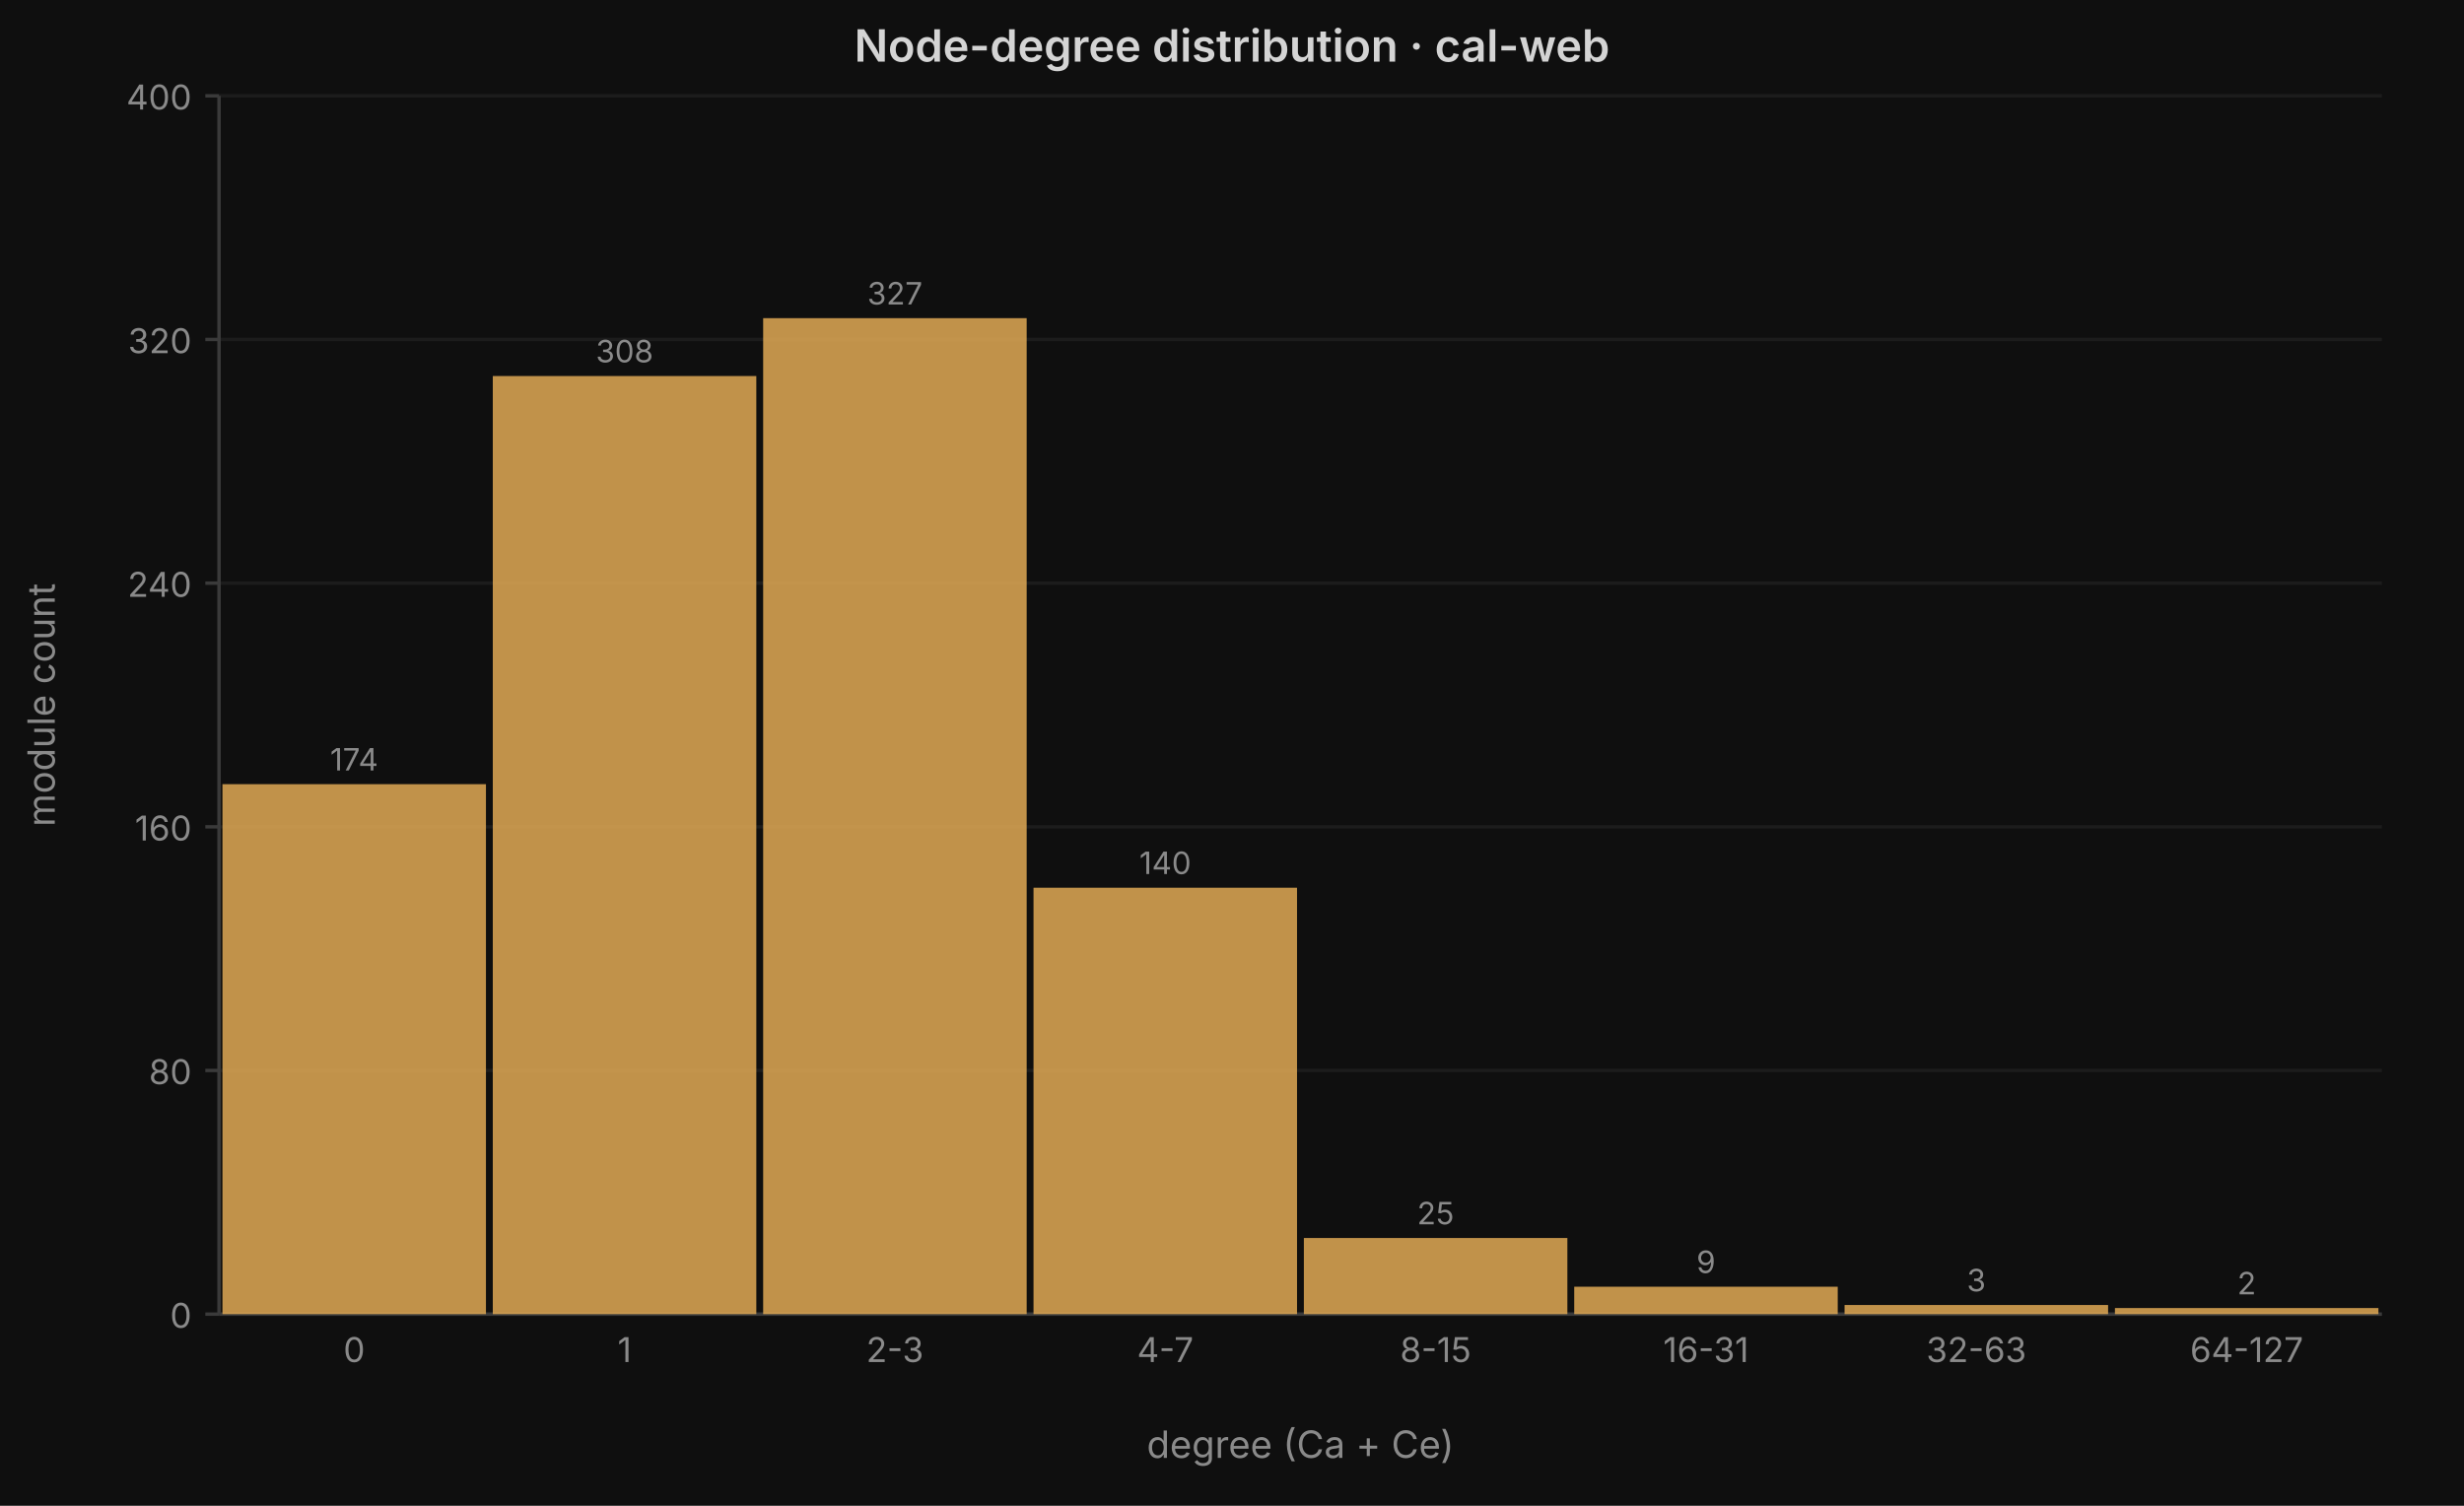
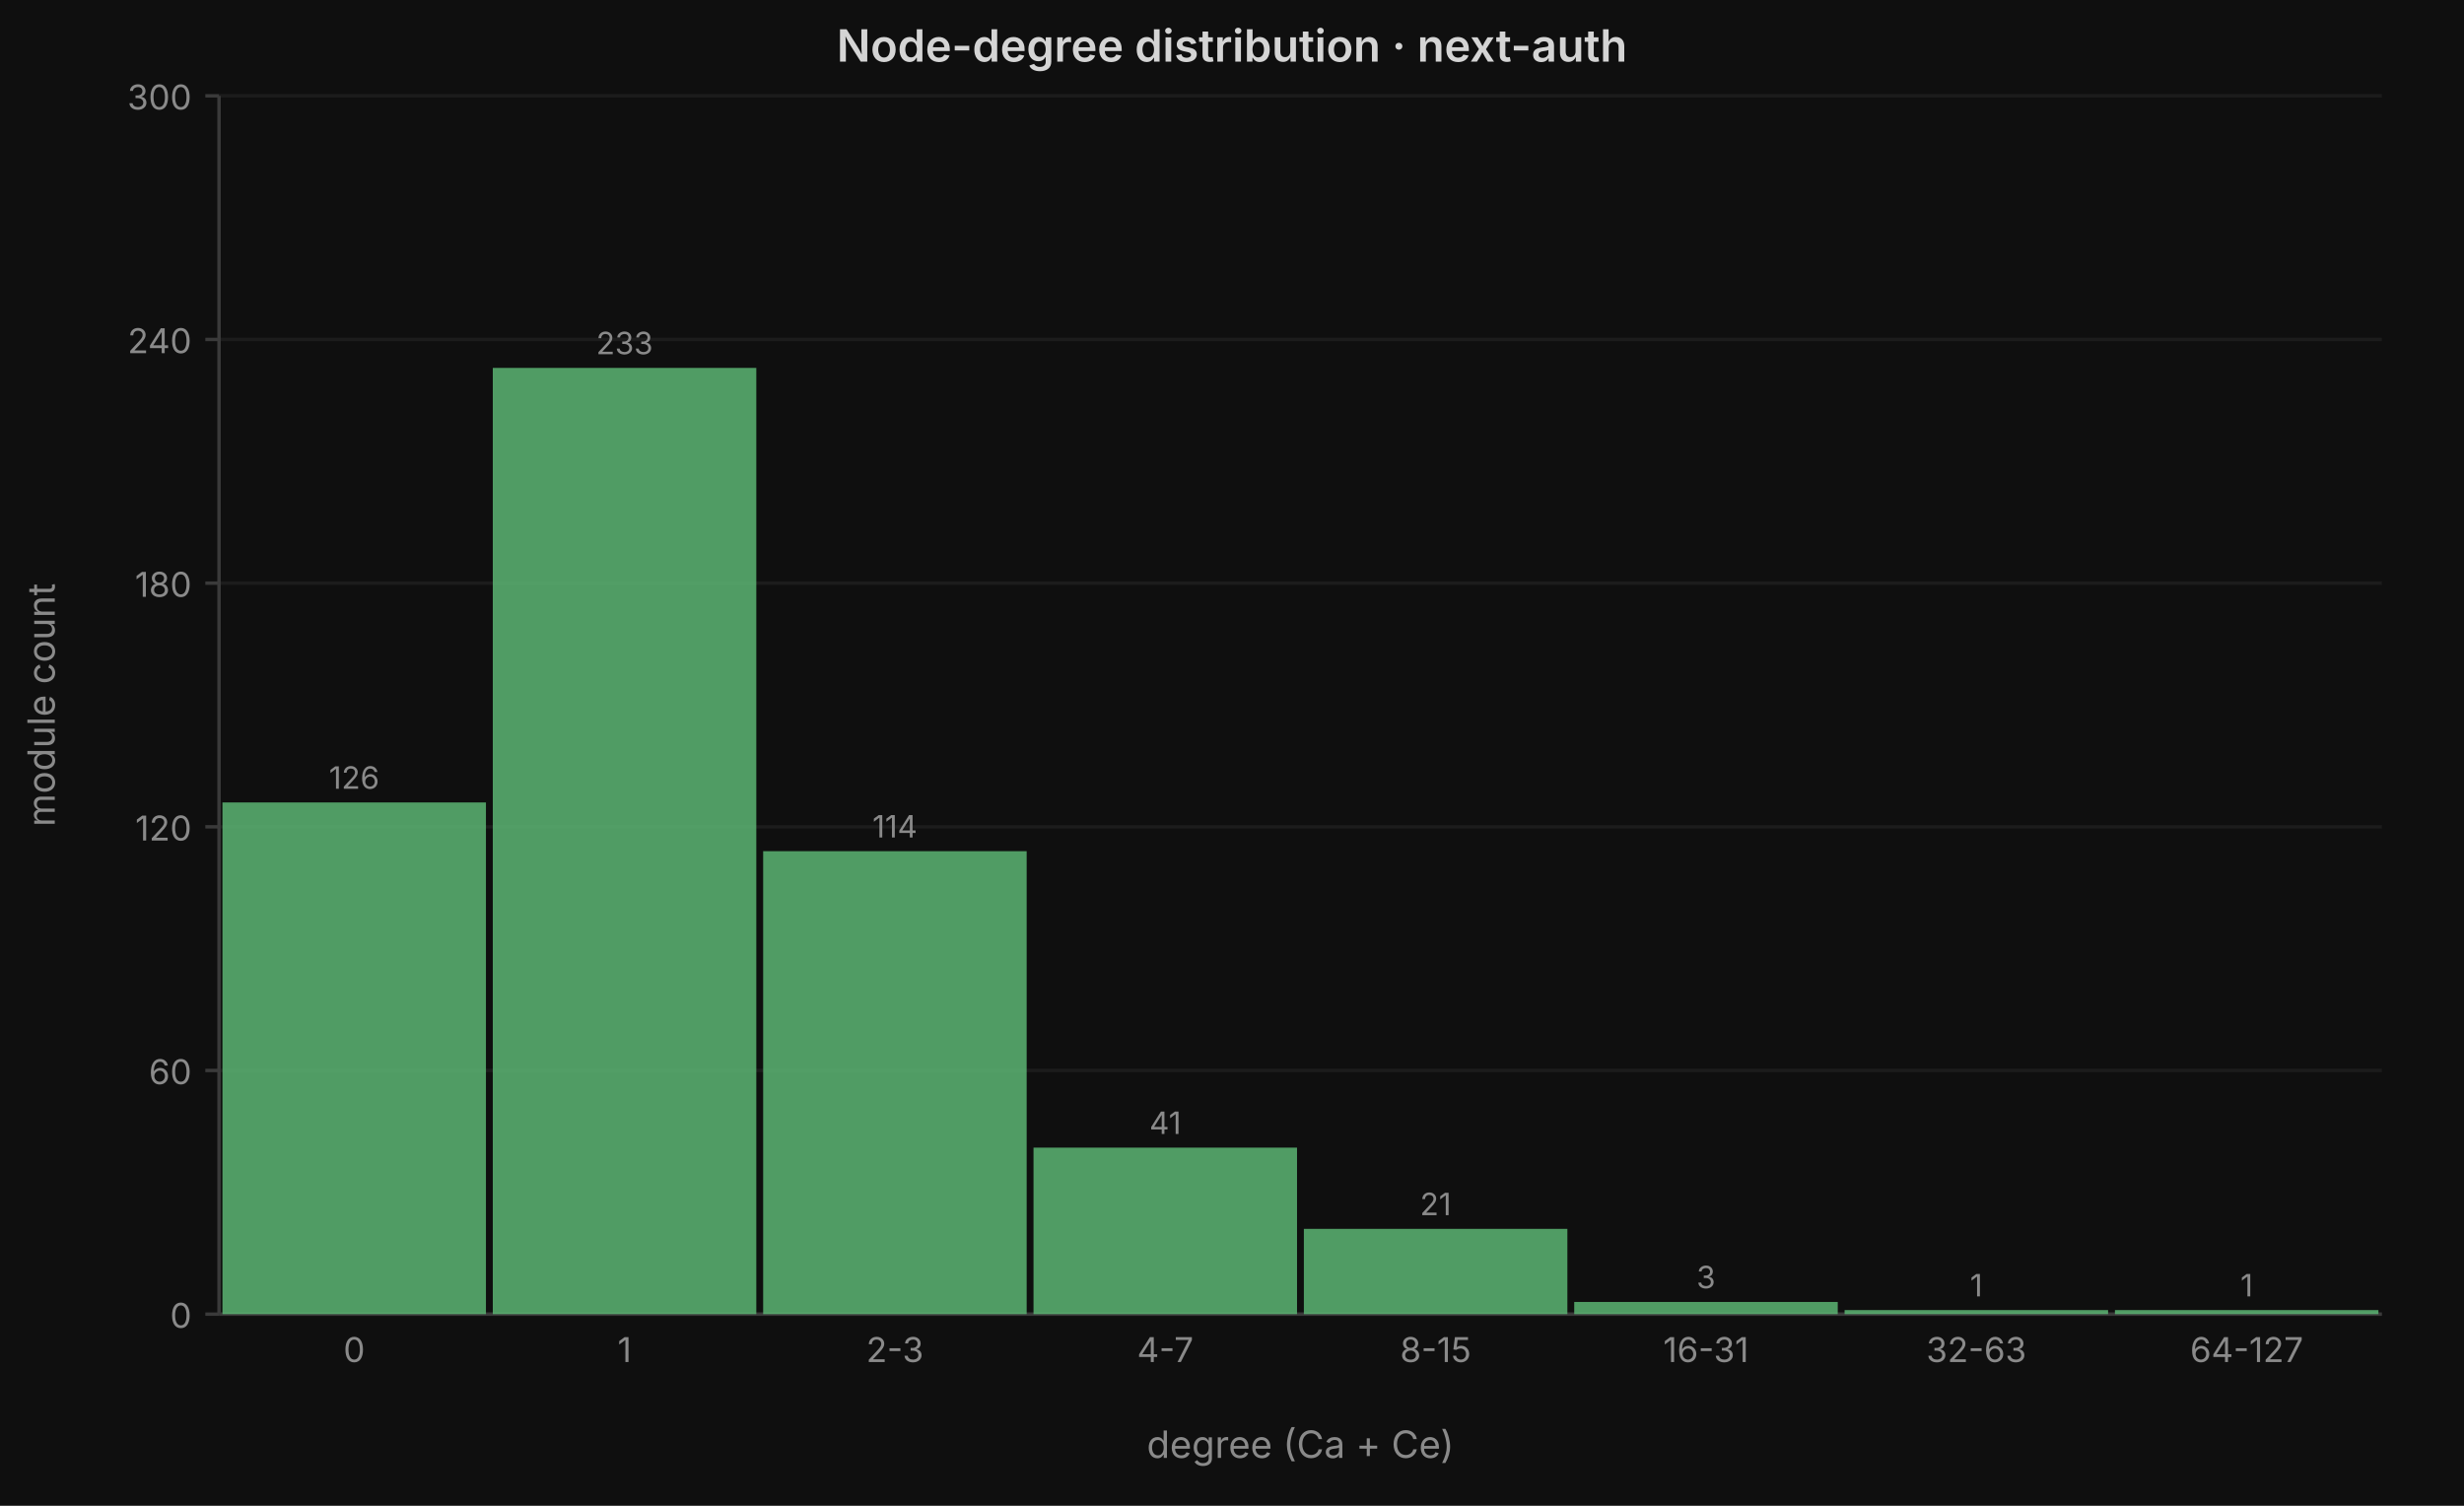
<svg xmlns="http://www.w3.org/2000/svg" viewBox="0 0 720 440" width="720" height="440" font-family="ui-sans-serif,system-ui,-apple-system,Segoe UI,sans-serif">
  <rect width="720" height="440" fill="#0f0f0f" />
-   <text x="360" y="18" fill="#d4d4d4" font-size="13" font-weight="600" text-anchor="middle">Node-degree distribution · cal-web</text>
+   <text x="360" y="18" fill="#d4d4d4" font-size="13" font-weight="600" text-anchor="middle">Node-degree distribution · next-auth</text>
  <line x1="64" y1="384" x2="696" y2="384" stroke="#3a3a3a" stroke-width="1" />
  <line x1="64" y1="28" x2="64" y2="384" stroke="#3a3a3a" stroke-width="1" />
  <line x1="60" y1="384" x2="64" y2="384" stroke="#3a3a3a" />
  <text x="56" y="388" fill="#8a8a8a" font-size="10" text-anchor="end">0</text>
  <line x1="64" y1="384" x2="696" y2="384" stroke="#3a3a3a" stroke-opacity="0.3" />
  <line x1="60" y1="312.8" x2="64" y2="312.8" stroke="#3a3a3a" />
-   <text x="56" y="316.8" fill="#8a8a8a" font-size="10" text-anchor="end">80</text>
+   <text x="56" y="316.8" fill="#8a8a8a" font-size="10" text-anchor="end">60</text>
  <line x1="64" y1="312.8" x2="696" y2="312.8" stroke="#3a3a3a" stroke-opacity="0.3" />
  <line x1="60" y1="241.6" x2="64" y2="241.6" stroke="#3a3a3a" />
-   <text x="56" y="245.6" fill="#8a8a8a" font-size="10" text-anchor="end">160</text>
+   <text x="56" y="245.6" fill="#8a8a8a" font-size="10" text-anchor="end">120</text>
  <line x1="64" y1="241.6" x2="696" y2="241.6" stroke="#3a3a3a" stroke-opacity="0.3" />
  <line x1="60" y1="170.4" x2="64" y2="170.4" stroke="#3a3a3a" />
-   <text x="56" y="174.4" fill="#8a8a8a" font-size="10" text-anchor="end">240</text>
+   <text x="56" y="174.4" fill="#8a8a8a" font-size="10" text-anchor="end">180</text>
  <line x1="64" y1="170.4" x2="696" y2="170.4" stroke="#3a3a3a" stroke-opacity="0.3" />
  <line x1="60" y1="99.2" x2="64" y2="99.2" stroke="#3a3a3a" />
-   <text x="56" y="103.2" fill="#8a8a8a" font-size="10" text-anchor="end">320</text>
+   <text x="56" y="103.2" fill="#8a8a8a" font-size="10" text-anchor="end">240</text>
  <line x1="64" y1="99.2" x2="696" y2="99.2" stroke="#3a3a3a" stroke-opacity="0.3" />
  <line x1="60" y1="28" x2="64" y2="28" stroke="#3a3a3a" />
-   <text x="56" y="32" fill="#8a8a8a" font-size="10" text-anchor="end">400</text>
+   <text x="56" y="32" fill="#8a8a8a" font-size="10" text-anchor="end">300</text>
  <line x1="64" y1="28" x2="696" y2="28" stroke="#3a3a3a" stroke-opacity="0.3" />
-   <rect x="65" y="229.14" width="77" height="154.86" fill="#e0a955" fill-opacity="0.85" />
-   <text x="103.5" y="225.14" fill="#8a8a8a" font-size="9" text-anchor="middle">174</text>
-   <rect x="144" y="109.88" width="77" height="274.12" fill="#e0a955" fill-opacity="0.85" />
-   <text x="182.5" y="105.88" fill="#8a8a8a" font-size="9" text-anchor="middle">308</text>
-   <rect x="223" y="92.97" width="77" height="291.03" fill="#e0a955" fill-opacity="0.85" />
-   <text x="261.5" y="88.97" fill="#8a8a8a" font-size="9" text-anchor="middle">327</text>
-   <rect x="302" y="259.4" width="77" height="124.6" fill="#e0a955" fill-opacity="0.85" />
-   <text x="340.5" y="255.4" fill="#8a8a8a" font-size="9" text-anchor="middle">140</text>
-   <rect x="381" y="361.75" width="77" height="22.25" fill="#e0a955" fill-opacity="0.85" />
-   <text x="419.5" y="357.75" fill="#8a8a8a" font-size="9" text-anchor="middle">25</text>
-   <rect x="460" y="375.99" width="77" height="8.01" fill="#e0a955" fill-opacity="0.85" />
-   <text x="498.5" y="371.99" fill="#8a8a8a" font-size="9" text-anchor="middle">9</text>
-   <rect x="539" y="381.33" width="77" height="2.67" fill="#e0a955" fill-opacity="0.85" />
-   <text x="577.5" y="377.33" fill="#8a8a8a" font-size="9" text-anchor="middle">3</text>
-   <rect x="618" y="382.22" width="77" height="1.78" fill="#e0a955" fill-opacity="0.85" />
-   <text x="656.5" y="378.22" fill="#8a8a8a" font-size="9" text-anchor="middle">2</text>
+   <rect x="65" y="234.48" width="77" height="149.52" fill="#5cb573" fill-opacity="0.85" />
+   <text x="103.5" y="230.48" fill="#8a8a8a" font-size="9" text-anchor="middle">126</text>
+   <rect x="144" y="107.507" width="77" height="276.493" fill="#5cb573" fill-opacity="0.85" />
+   <text x="182.5" y="103.507" fill="#8a8a8a" font-size="9" text-anchor="middle">233</text>
+   <rect x="223" y="248.72" width="77" height="135.28" fill="#5cb573" fill-opacity="0.85" />
+   <text x="261.5" y="244.72" fill="#8a8a8a" font-size="9" text-anchor="middle">114</text>
+   <rect x="302" y="335.347" width="77" height="48.653" fill="#5cb573" fill-opacity="0.85" />
+   <text x="340.5" y="331.347" fill="#8a8a8a" font-size="9" text-anchor="middle">41</text>
+   <rect x="381" y="359.08" width="77" height="24.92" fill="#5cb573" fill-opacity="0.85" />
+   <text x="419.5" y="355.08" fill="#8a8a8a" font-size="9" text-anchor="middle">21</text>
+   <rect x="460" y="380.44" width="77" height="3.56" fill="#5cb573" fill-opacity="0.85" />
+   <text x="498.5" y="376.44" fill="#8a8a8a" font-size="9" text-anchor="middle">3</text>
+   <rect x="539" y="382.813" width="77" height="1.187" fill="#5cb573" fill-opacity="0.85" />
+   <text x="577.5" y="378.813" fill="#8a8a8a" font-size="9" text-anchor="middle">1</text>
+   <rect x="618" y="382.813" width="77" height="1.187" fill="#5cb573" fill-opacity="0.85" />
+   <text x="656.5" y="378.813" fill="#8a8a8a" font-size="9" text-anchor="middle">1</text>
  <text x="103.5" y="398" fill="#8a8a8a" font-size="10" text-anchor="middle">0</text>
  <text x="182.5" y="398" fill="#8a8a8a" font-size="10" text-anchor="middle">1</text>
  <text x="261.5" y="398" fill="#8a8a8a" font-size="10" text-anchor="middle">2-3</text>
  <text x="340.5" y="398" fill="#8a8a8a" font-size="10" text-anchor="middle">4-7</text>
  <text x="419.5" y="398" fill="#8a8a8a" font-size="10" text-anchor="middle">8-15</text>
  <text x="498.5" y="398" fill="#8a8a8a" font-size="10" text-anchor="middle">16-31</text>
  <text x="577.5" y="398" fill="#8a8a8a" font-size="10" text-anchor="middle">32-63</text>
  <text x="656.5" y="398" fill="#8a8a8a" font-size="10" text-anchor="middle">64-127</text>
  <text x="380" y="426" fill="#8a8a8a" font-size="11" text-anchor="middle">degree (Ca + Ce)</text>
  <text x="-206" y="16" fill="#8a8a8a" font-size="11" text-anchor="middle" transform="rotate(-90)">module count</text>
</svg>
